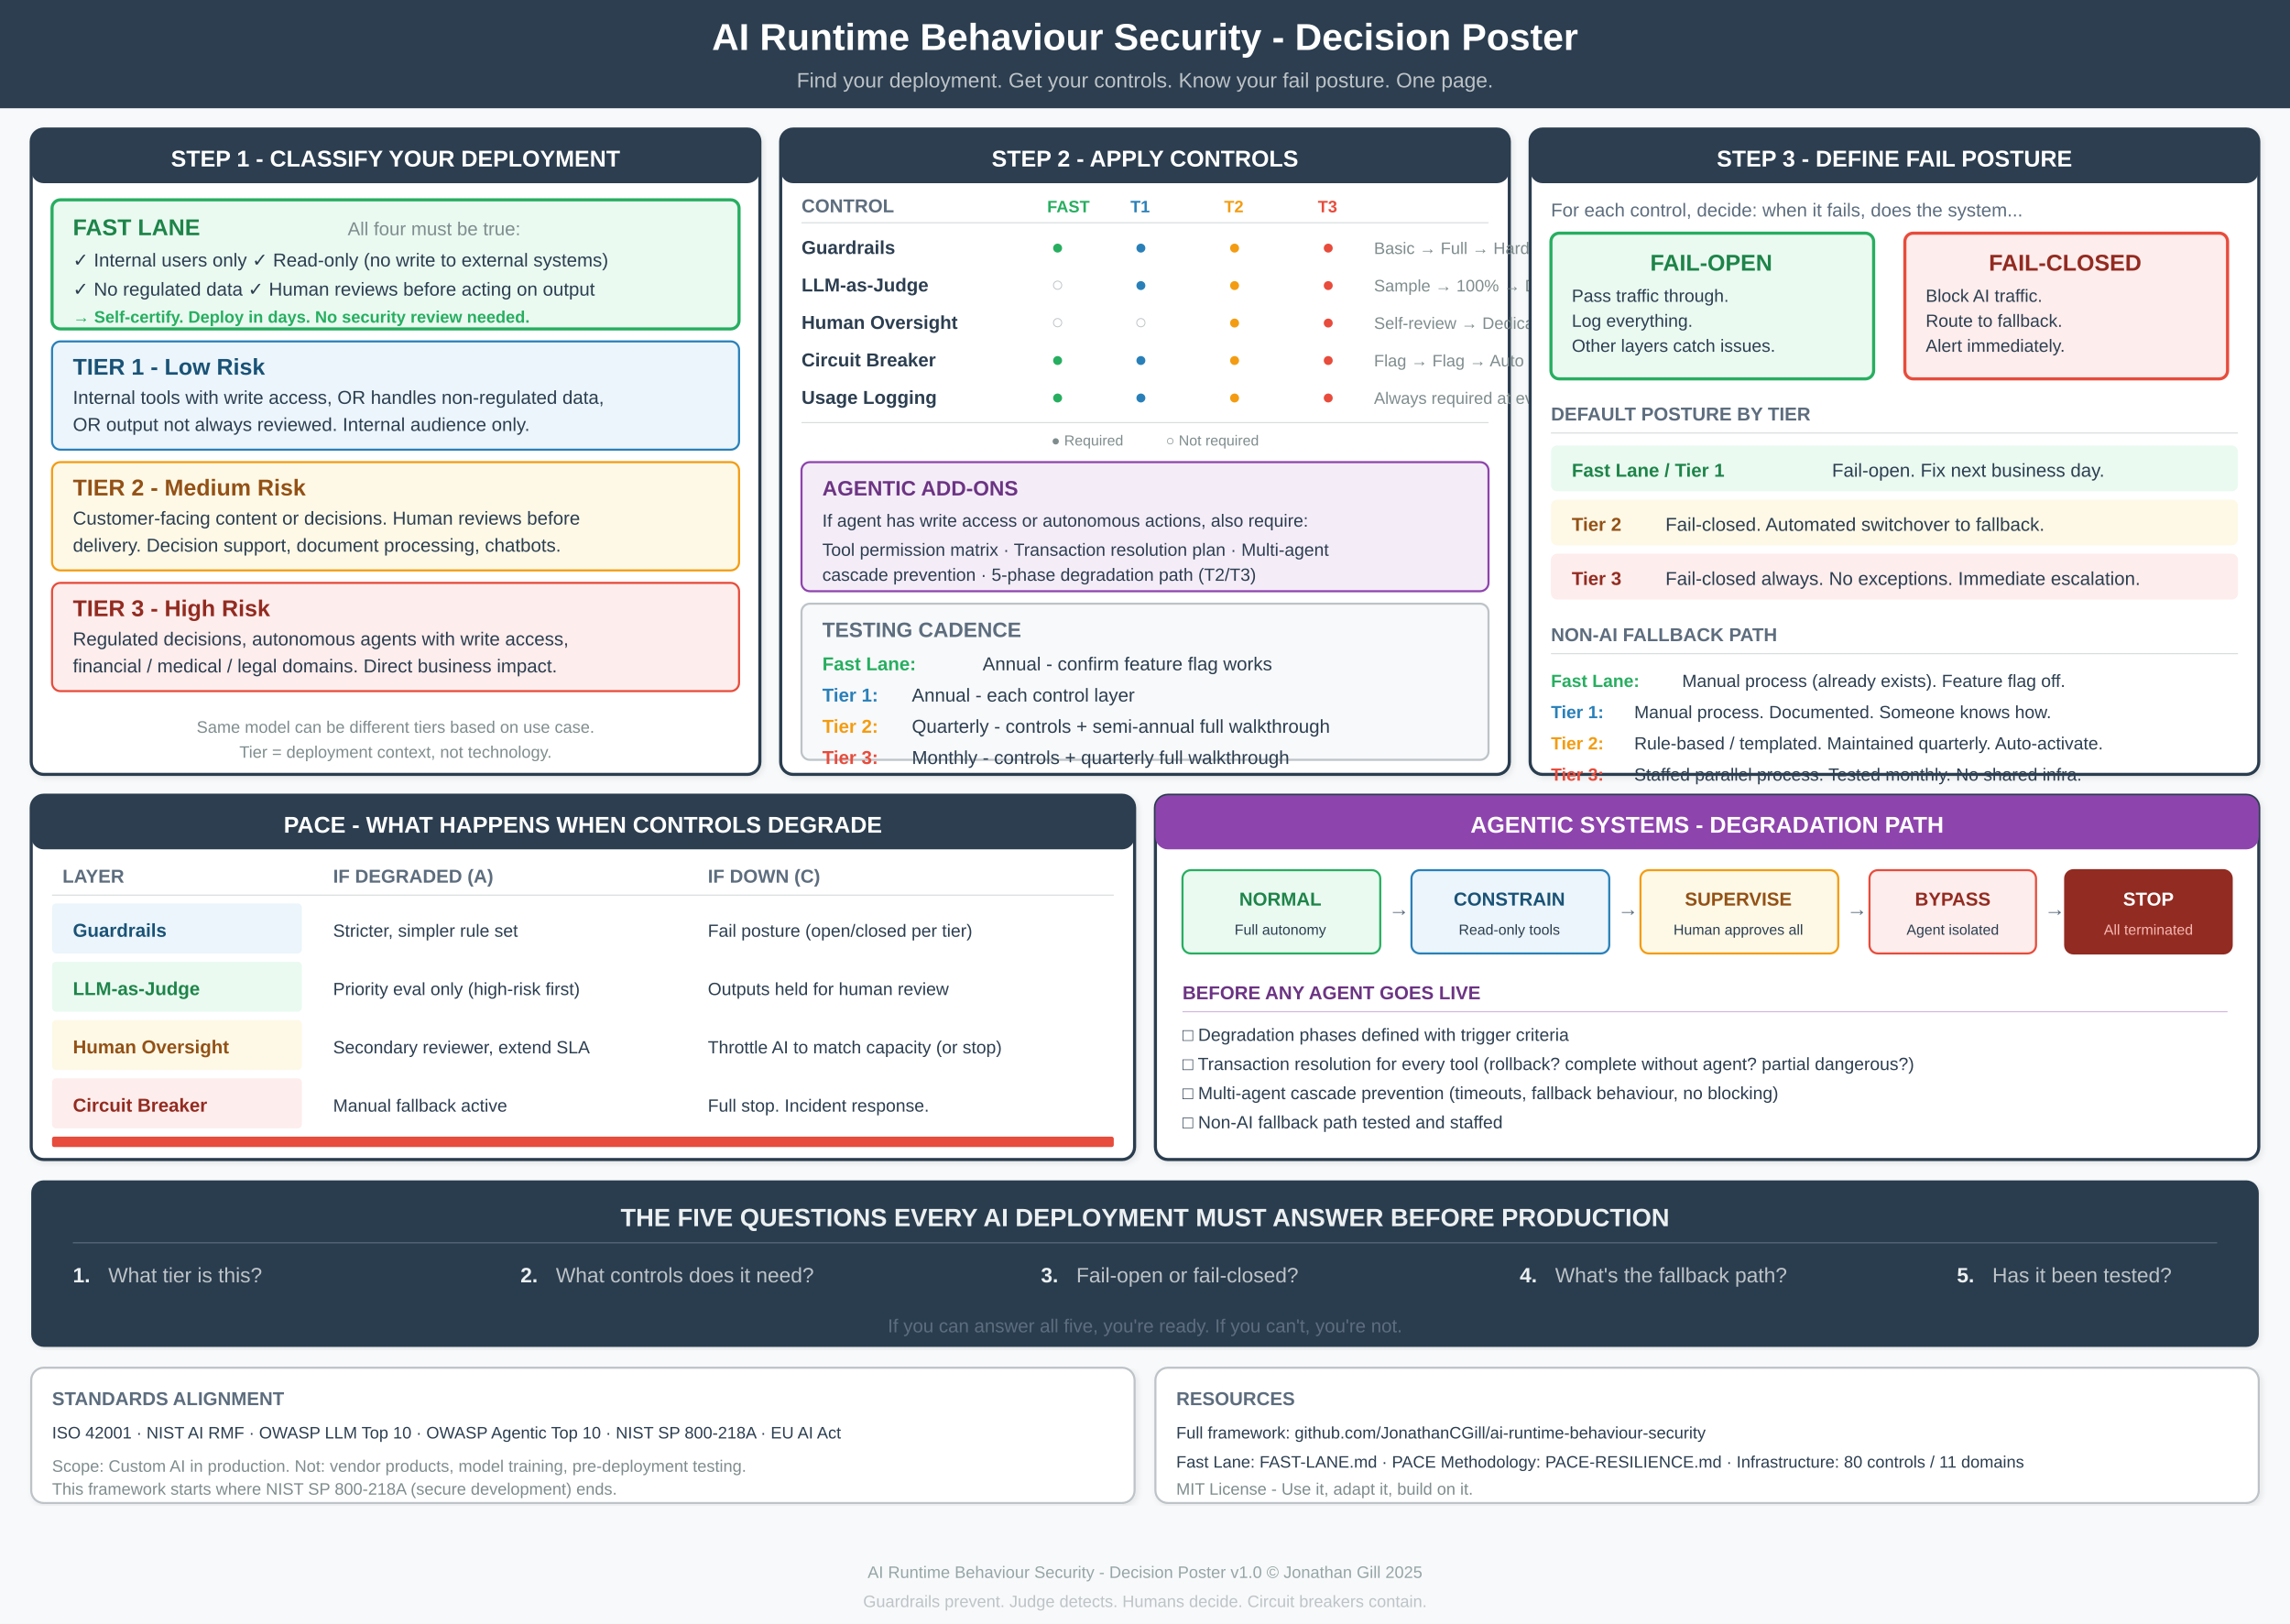
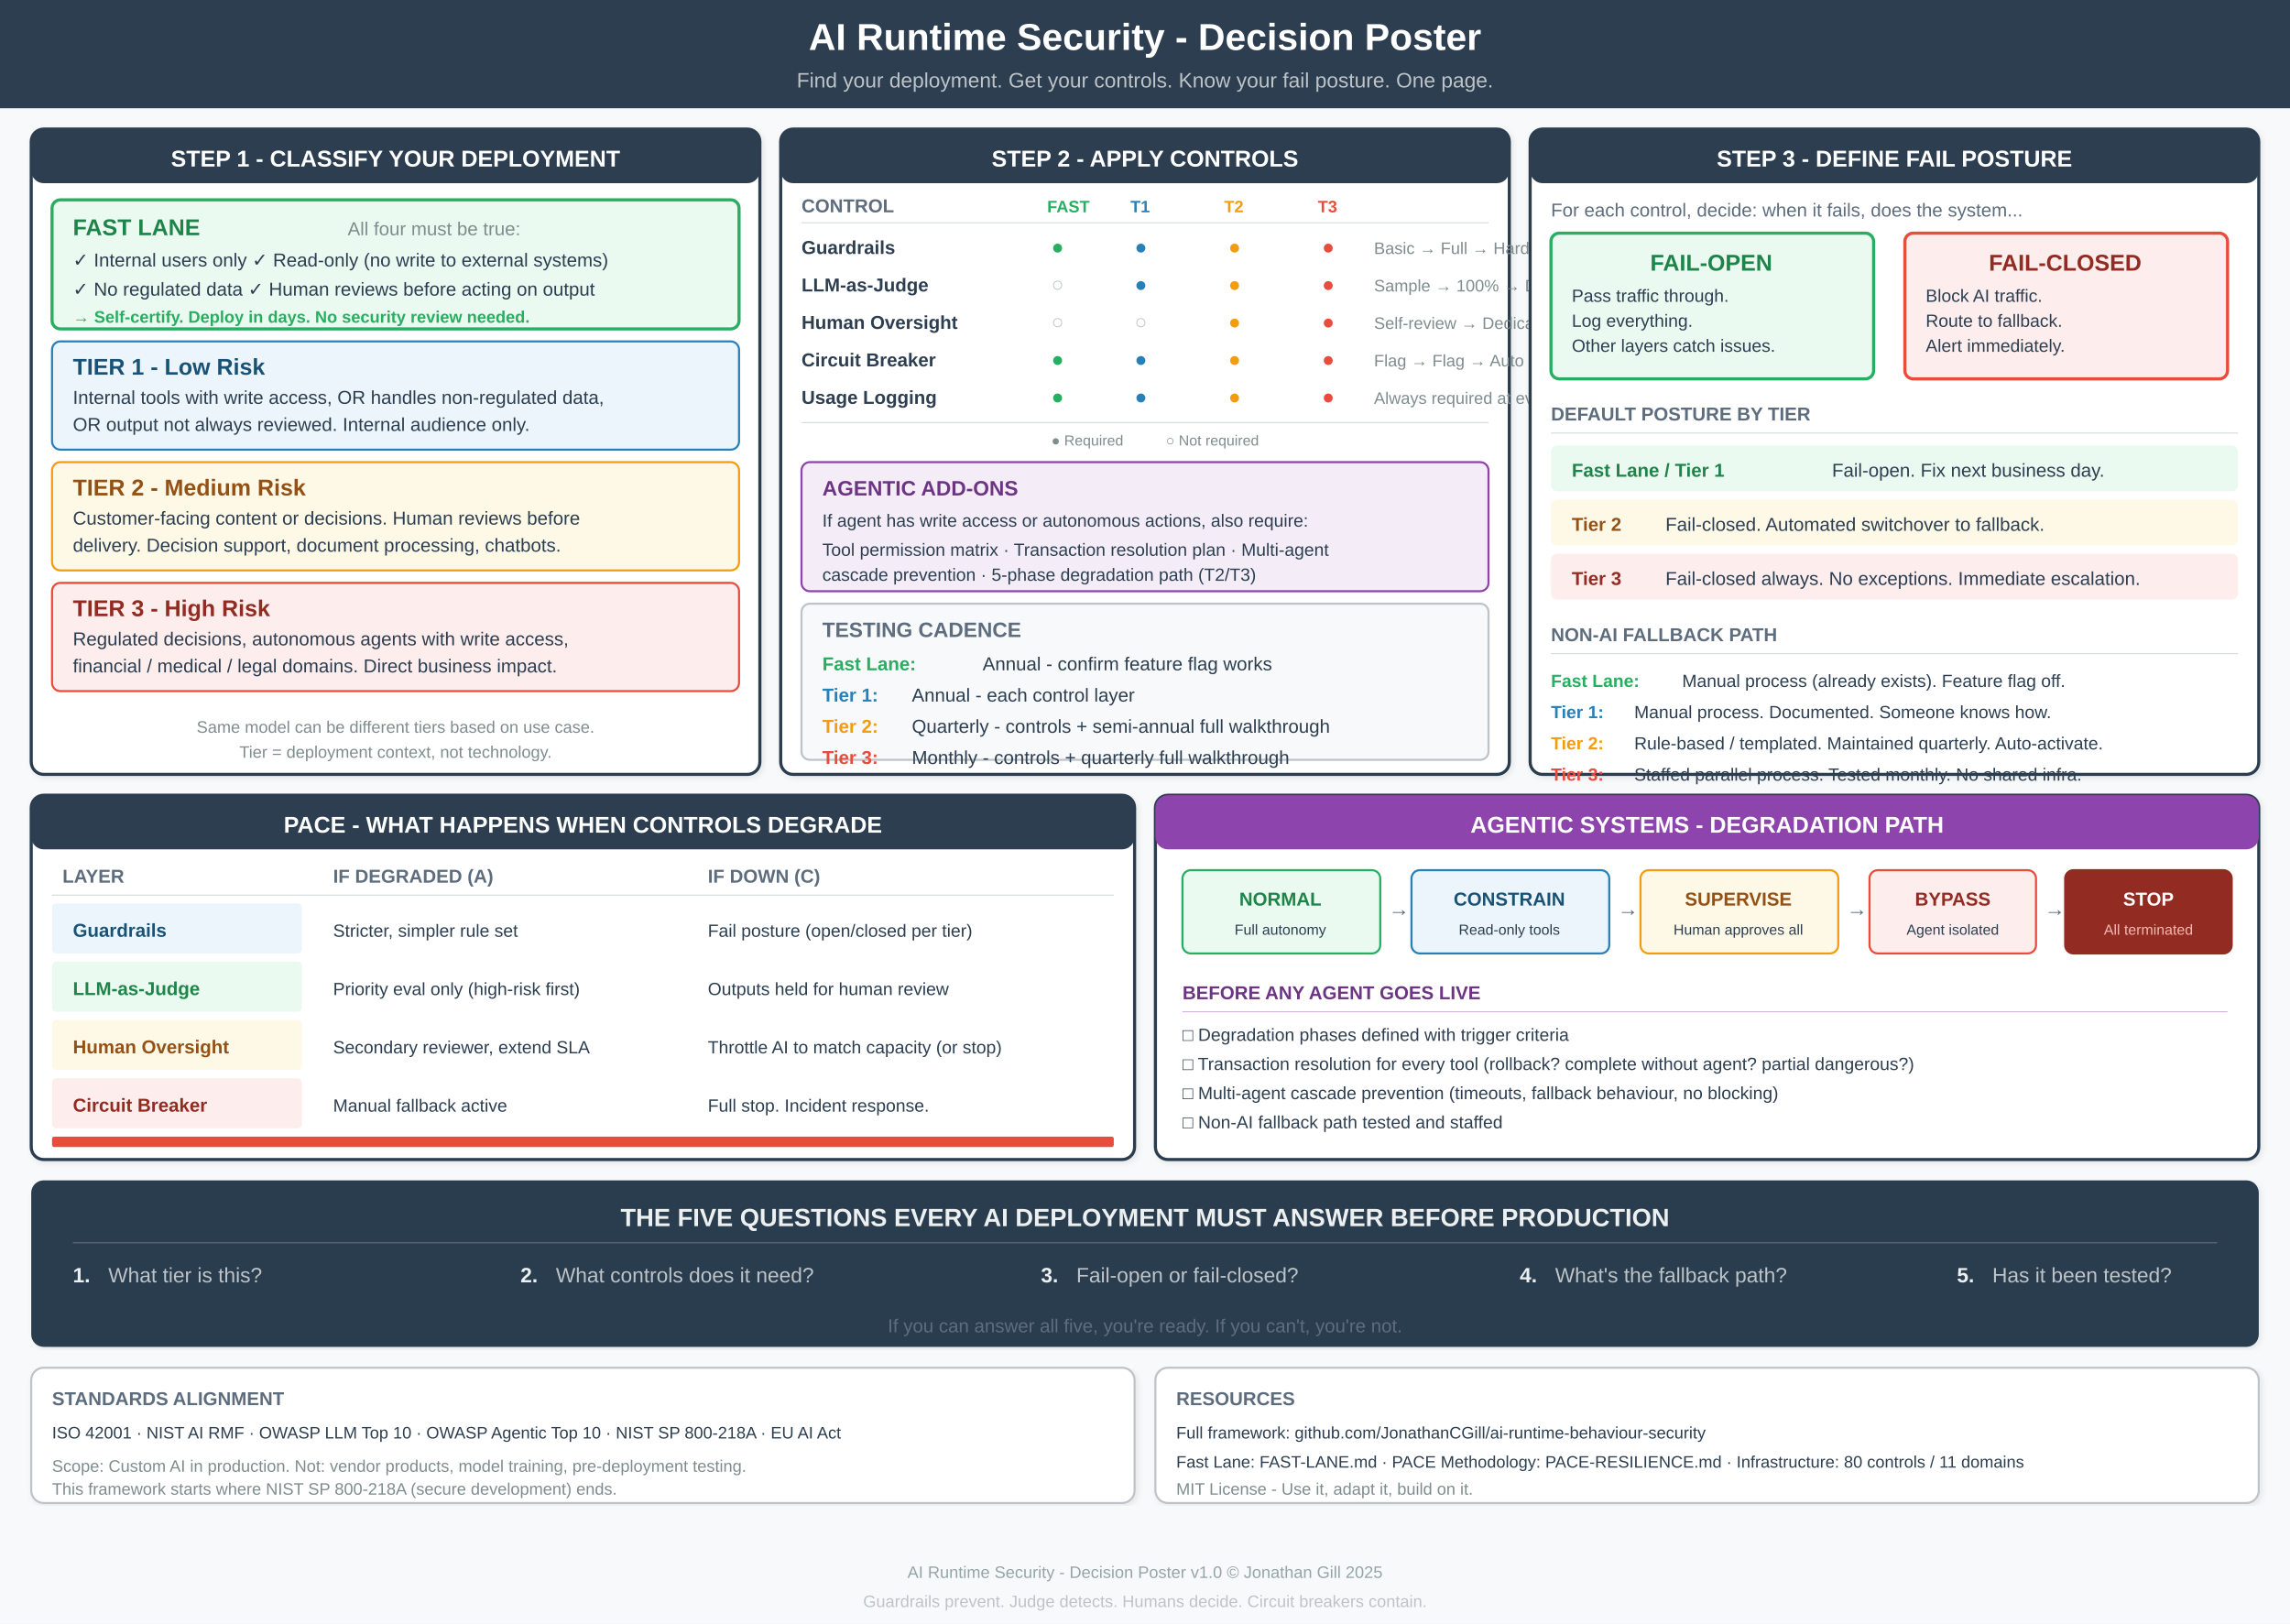
<svg xmlns="http://www.w3.org/2000/svg" width="1100" height="780" viewBox="0 0 1100 780" font-family="Arial, Helvetica, sans-serif">
  <defs>
    <filter id="shadow" x="-1%" y="-1%" width="102%" height="103%">
      <feDropShadow dx="1" dy="1" stdDeviation="1.5" flood-opacity="0.08" />
    </filter>
  </defs>
  <rect width="1100" height="780" fill="#f8f9fa" rx="0" />
  <rect x="0" y="0" width="1100" height="52" fill="#2c3e50" />
-   <text x="550" y="24" text-anchor="middle" font-size="18" font-weight="bold" fill="#fff">AI Runtime Behaviour Security - Decision Poster</text>
+   <text x="550" y="24" text-anchor="middle" font-size="18" font-weight="bold" fill="#fff">AI Runtime Security - Decision Poster</text>
  <text x="550" y="42" text-anchor="middle" font-size="10" fill="#bdc3c7">Find your deployment. Get your controls. Know your fail posture. One page.</text>
  <rect x="15" y="62" width="350" height="310" rx="6" fill="#fff" stroke="#2c3e50" stroke-width="1.5" filter="url(#shadow)" />
  <rect x="15" y="62" width="350" height="26" rx="6" fill="#2c3e50" />
  <text x="190" y="80" text-anchor="middle" font-size="11" font-weight="bold" fill="#fff">STEP 1 - CLASSIFY YOUR DEPLOYMENT</text>
  <rect x="25" y="96" width="330" height="62" rx="4" fill="#eafaf1" stroke="#27ae60" stroke-width="1.5" />
  <text x="35" y="113" font-size="11" font-weight="bold" fill="#1e8449">FAST LANE</text>
  <text x="167" y="113" font-size="9" fill="#7f8c8d">All four must be true:</text>
  <text x="35" y="128" font-size="9" fill="#2c3e50">✓ Internal users only   ✓ Read-only (no write to external systems)</text>
  <text x="35" y="142" font-size="9" fill="#2c3e50">✓ No regulated data      ✓ Human reviews before acting on output</text>
  <text x="35" y="155" font-size="8" fill="#27ae60" font-weight="bold">→ Self-certify. Deploy in days. No security review needed.</text>
  <rect x="25" y="164" width="330" height="52" rx="4" fill="#ebf5fb" stroke="#2980b9" stroke-width="1" />
  <text x="35" y="180" font-size="11" font-weight="bold" fill="#1a5276">TIER 1 - Low Risk</text>
  <text x="35" y="194" font-size="9" fill="#2c3e50">Internal tools with write access, OR handles non-regulated data,</text>
  <text x="35" y="207" font-size="9" fill="#2c3e50">OR output not always reviewed. Internal audience only.</text>
  <rect x="25" y="222" width="330" height="52" rx="4" fill="#fef9e7" stroke="#f39c12" stroke-width="1" />
  <text x="35" y="238" font-size="11" font-weight="bold" fill="#935116">TIER 2 - Medium Risk</text>
  <text x="35" y="252" font-size="9" fill="#2c3e50">Customer-facing content or decisions. Human reviews before</text>
  <text x="35" y="265" font-size="9" fill="#2c3e50">delivery. Decision support, document processing, chatbots.</text>
  <rect x="25" y="280" width="330" height="52" rx="4" fill="#fdedec" stroke="#e74c3c" stroke-width="1" />
  <text x="35" y="296" font-size="11" font-weight="bold" fill="#922b21">TIER 3 - High Risk</text>
  <text x="35" y="310" font-size="9" fill="#2c3e50">Regulated decisions, autonomous agents with write access,</text>
  <text x="35" y="323" font-size="9" fill="#2c3e50">financial / medical / legal domains. Direct business impact.</text>
  <text x="190" y="352" text-anchor="middle" font-size="8" fill="#7f8c8d">Same model can be different tiers based on use case.</text>
  <text x="190" y="364" text-anchor="middle" font-size="8" fill="#7f8c8d">Tier = deployment context, not technology.</text>
  <rect x="375" y="62" width="350" height="310" rx="6" fill="#fff" stroke="#2c3e50" stroke-width="1.5" filter="url(#shadow)" />
  <rect x="375" y="62" width="350" height="26" rx="6" fill="#2c3e50" />
  <text x="550" y="80" text-anchor="middle" font-size="11" font-weight="bold" fill="#fff">STEP 2 - APPLY CONTROLS</text>
  <text x="385" y="102" font-size="9" font-weight="bold" fill="#5d6d7e">CONTROL</text>
  <text x="503" y="102" font-size="8" font-weight="bold" fill="#27ae60">FAST</text>
  <text x="543" y="102" font-size="8" font-weight="bold" fill="#2980b9">T1</text>
  <text x="588" y="102" font-size="8" font-weight="bold" fill="#f39c12">T2</text>
  <text x="633" y="102" font-size="8" font-weight="bold" fill="#e74c3c">T3</text>
  <line x1="385" y1="107" x2="715" y2="107" stroke="#d5dbdb" stroke-width="0.5" />
  <text x="385" y="122" font-size="9" font-weight="bold" fill="#2c3e50">Guardrails</text>
  <text x="505" y="122" font-size="10" fill="#27ae60">●</text>
  <text x="545" y="122" font-size="10" fill="#2980b9">●</text>
  <text x="590" y="122" font-size="10" fill="#f39c12">●</text>
  <text x="635" y="122" font-size="10" fill="#e74c3c">●</text>
  <text x="660" y="122" font-size="8" fill="#7f8c8d">Basic → Full → Hardened</text>
  <text x="385" y="140" font-size="9" font-weight="bold" fill="#2c3e50">LLM-as-Judge</text>
  <text x="505" y="140" font-size="10" fill="#bdc3c7">○</text>
  <text x="545" y="140" font-size="10" fill="#2980b9">●</text>
  <text x="590" y="140" font-size="10" fill="#f39c12">●</text>
  <text x="635" y="140" font-size="10" fill="#e74c3c">●</text>
  <text x="660" y="140" font-size="8" fill="#7f8c8d">Sample → 100% → Dual-model</text>
  <text x="385" y="158" font-size="9" font-weight="bold" fill="#2c3e50">Human Oversight</text>
  <text x="505" y="158" font-size="10" fill="#bdc3c7">○</text>
  <text x="545" y="158" font-size="10" fill="#bdc3c7">○</text>
  <text x="590" y="158" font-size="10" fill="#f39c12">●</text>
  <text x="635" y="158" font-size="10" fill="#e74c3c">●</text>
  <text x="660" y="158" font-size="8" fill="#7f8c8d">Self-review → Dedicated → Expert</text>
  <text x="385" y="176" font-size="9" font-weight="bold" fill="#2c3e50">Circuit Breaker</text>
  <text x="505" y="176" font-size="10" fill="#27ae60">●</text>
  <text x="545" y="176" font-size="10" fill="#2980b9">●</text>
  <text x="590" y="176" font-size="10" fill="#f39c12">●</text>
  <text x="635" y="176" font-size="10" fill="#e74c3c">●</text>
  <text x="660" y="176" font-size="8" fill="#7f8c8d">Flag → Flag → Auto → Auto+staff</text>
  <text x="385" y="194" font-size="9" font-weight="bold" fill="#2c3e50">Usage Logging</text>
  <text x="505" y="194" font-size="10" fill="#27ae60">●</text>
  <text x="545" y="194" font-size="10" fill="#2980b9">●</text>
  <text x="590" y="194" font-size="10" fill="#f39c12">●</text>
  <text x="635" y="194" font-size="10" fill="#e74c3c">●</text>
  <text x="660" y="194" font-size="8" fill="#7f8c8d">Always required at every tier</text>
  <line x1="385" y1="203" x2="715" y2="203" stroke="#d5dbdb" stroke-width="0.5" />
  <text x="505" y="214" font-size="7" fill="#7f8c8d">● Required</text>
  <text x="560" y="214" font-size="7" fill="#7f8c8d">○ Not required</text>
  <rect x="385" y="222" width="330" height="62" rx="4" fill="#f4ecf7" stroke="#8e44ad" stroke-width="1" />
  <text x="395" y="238" font-size="10" font-weight="bold" fill="#6c3483">AGENTIC ADD-ONS</text>
  <text x="395" y="253" font-size="8.5" fill="#2c3e50">If agent has write access or autonomous actions, also require:</text>
  <text x="395" y="267" font-size="8.5" fill="#2c3e50">Tool permission matrix · Transaction resolution plan · Multi-agent</text>
  <text x="395" y="279" font-size="8.5" fill="#2c3e50">cascade prevention · 5-phase degradation path (T2/T3)</text>
  <rect x="385" y="290" width="330" height="75" rx="4" fill="#f8f9fa" stroke="#bdc3c7" stroke-width="1" />
  <text x="395" y="306" font-size="10" font-weight="bold" fill="#5d6d7e">TESTING CADENCE</text>
  <text x="395" y="322" font-size="9" fill="#27ae60" font-weight="bold">Fast Lane:</text>
  <text x="472" y="322" font-size="9" fill="#2c3e50">Annual - confirm feature flag works</text>
  <text x="395" y="337" font-size="9" fill="#2980b9" font-weight="bold">Tier 1:</text>
  <text x="438" y="337" font-size="9" fill="#2c3e50">Annual - each control layer</text>
  <text x="395" y="352" font-size="9" fill="#f39c12" font-weight="bold">Tier 2:</text>
  <text x="438" y="352" font-size="9" fill="#2c3e50">Quarterly - controls + semi-annual full walkthrough</text>
  <text x="395" y="367" font-size="9" fill="#e74c3c" font-weight="bold">Tier 3:</text>
  <text x="438" y="367" font-size="9" fill="#2c3e50">Monthly - controls + quarterly full walkthrough</text>
  <rect x="735" y="62" width="350" height="310" rx="6" fill="#fff" stroke="#2c3e50" stroke-width="1.5" filter="url(#shadow)" />
  <rect x="735" y="62" width="350" height="26" rx="6" fill="#2c3e50" />
  <text x="910" y="80" text-anchor="middle" font-size="11" font-weight="bold" fill="#fff">STEP 3 - DEFINE FAIL POSTURE</text>
  <text x="745" y="104" font-size="9" fill="#5d6d7e">For each control, decide: when it fails, does the system...</text>
  <rect x="745" y="112" width="155" height="70" rx="4" fill="#eafaf1" stroke="#27ae60" stroke-width="1.5" />
  <text x="822" y="130" text-anchor="middle" font-size="11" font-weight="bold" fill="#1e8449">FAIL-OPEN</text>
  <text x="755" y="145" font-size="8.5" fill="#2c3e50">Pass traffic through.</text>
  <text x="755" y="157" font-size="8.5" fill="#2c3e50">Log everything.</text>
  <text x="755" y="169" font-size="8.5" fill="#2c3e50">Other layers catch issues.</text>
  <rect x="915" y="112" width="155" height="70" rx="4" fill="#fdedec" stroke="#e74c3c" stroke-width="1.5" />
  <text x="992" y="130" text-anchor="middle" font-size="11" font-weight="bold" fill="#922b21">FAIL-CLOSED</text>
  <text x="925" y="145" font-size="8.5" fill="#2c3e50">Block AI traffic.</text>
  <text x="925" y="157" font-size="8.5" fill="#2c3e50">Route to fallback.</text>
  <text x="925" y="169" font-size="8.5" fill="#2c3e50">Alert immediately.</text>
  <text x="745" y="202" font-size="9" font-weight="bold" fill="#5d6d7e">DEFAULT POSTURE BY TIER</text>
  <line x1="745" y1="208" x2="1075" y2="208" stroke="#d5dbdb" stroke-width="0.5" />
  <rect x="745" y="214" width="330" height="22" rx="3" fill="#eafaf1" />
  <text x="755" y="229" font-size="9" fill="#1e8449" font-weight="bold">Fast Lane / Tier 1</text>
  <text x="880" y="229" font-size="9" fill="#2c3e50">Fail-open. Fix next business day.</text>
  <rect x="745" y="240" width="330" height="22" rx="3" fill="#fef9e7" />
  <text x="755" y="255" font-size="9" fill="#935116" font-weight="bold">Tier 2</text>
  <text x="800" y="255" font-size="9" fill="#2c3e50">Fail-closed. Automated switchover to fallback.</text>
  <rect x="745" y="266" width="330" height="22" rx="3" fill="#fdedec" />
  <text x="755" y="281" font-size="9" fill="#922b21" font-weight="bold">Tier 3</text>
  <text x="800" y="281" font-size="9" fill="#2c3e50">Fail-closed always. No exceptions. Immediate escalation.</text>
  <text x="745" y="308" font-size="9" font-weight="bold" fill="#5d6d7e">NON-AI FALLBACK PATH</text>
  <line x1="745" y1="314" x2="1075" y2="314" stroke="#d5dbdb" stroke-width="0.5" />
  <text x="745" y="330" font-size="8.5" fill="#27ae60" font-weight="bold">Fast Lane:</text>
  <text x="808" y="330" font-size="8.5" fill="#2c3e50">Manual process (already exists). Feature flag off.</text>
  <text x="745" y="345" font-size="8.5" fill="#2980b9" font-weight="bold">Tier 1:</text>
  <text x="785" y="345" font-size="8.5" fill="#2c3e50">Manual process. Documented. Someone knows how.</text>
  <text x="745" y="360" font-size="8.5" fill="#f39c12" font-weight="bold">Tier 2:</text>
  <text x="785" y="360" font-size="8.5" fill="#2c3e50">Rule-based / templated. Maintained quarterly. Auto-activate.</text>
  <text x="745" y="375" font-size="8.5" fill="#e74c3c" font-weight="bold">Tier 3:</text>
  <text x="785" y="375" font-size="8.5" fill="#2c3e50">Staffed parallel process. Tested monthly. No shared infra.</text>
  <rect x="15" y="382" width="530" height="175" rx="6" fill="#fff" stroke="#2c3e50" stroke-width="1.5" filter="url(#shadow)" />
  <rect x="15" y="382" width="530" height="26" rx="6" fill="#2c3e50" />
  <text x="280" y="400" text-anchor="middle" font-size="11" font-weight="bold" fill="#fff">PACE - WHAT HAPPENS WHEN CONTROLS DEGRADE</text>
  <text x="30" y="424" font-size="9" font-weight="bold" fill="#5d6d7e">LAYER</text>
  <text x="160" y="424" font-size="9" font-weight="bold" fill="#5d6d7e">IF DEGRADED (A)</text>
  <text x="340" y="424" font-size="9" font-weight="bold" fill="#5d6d7e">IF DOWN (C)</text>
  <line x1="25" y1="430" x2="535" y2="430" stroke="#d5dbdb" stroke-width="0.5" />
  <rect x="25" y="434" width="120" height="24" rx="2" fill="#ebf5fb" />
  <text x="35" y="450" font-size="9" font-weight="bold" fill="#1a5276">Guardrails</text>
  <text x="160" y="450" font-size="8.5" fill="#2c3e50">Stricter, simpler rule set</text>
  <text x="340" y="450" font-size="8.5" fill="#2c3e50">Fail posture (open/closed per tier)</text>
  <rect x="25" y="462" width="120" height="24" rx="2" fill="#eafaf1" />
  <text x="35" y="478" font-size="9" font-weight="bold" fill="#1e8449">LLM-as-Judge</text>
  <text x="160" y="478" font-size="8.5" fill="#2c3e50">Priority eval only (high-risk first)</text>
  <text x="340" y="478" font-size="8.5" fill="#2c3e50">Outputs held for human review</text>
  <rect x="25" y="490" width="120" height="24" rx="2" fill="#fef9e7" />
  <text x="35" y="506" font-size="9" font-weight="bold" fill="#935116">Human Oversight</text>
  <text x="160" y="506" font-size="8.5" fill="#2c3e50">Secondary reviewer, extend SLA</text>
  <text x="340" y="506" font-size="8.5" fill="#2c3e50">Throttle AI to match capacity (or stop)</text>
  <rect x="25" y="518" width="120" height="24" rx="2" fill="#fdedec" />
  <text x="35" y="534" font-size="9" font-weight="bold" fill="#922b21">Circuit Breaker</text>
  <text x="160" y="534" font-size="8.5" fill="#2c3e50">Manual fallback active</text>
  <text x="340" y="534" font-size="8.5" fill="#2c3e50">Full stop. Incident response.</text>
  <rect x="25" y="546" width="510" height="5" rx="1" fill="#e74c3c" />
  <rect x="555" y="382" width="530" height="175" rx="6" fill="#fff" stroke="#2c3e50" stroke-width="1.5" filter="url(#shadow)" />
  <rect x="555" y="382" width="530" height="26" rx="6" fill="#8e44ad" />
  <text x="820" y="400" text-anchor="middle" font-size="11" font-weight="bold" fill="#fff">AGENTIC SYSTEMS - DEGRADATION PATH</text>
  <rect x="568" y="418" width="95" height="40" rx="4" fill="#eafaf1" stroke="#27ae60" stroke-width="1" />
  <text x="615" y="435" text-anchor="middle" font-size="9" font-weight="bold" fill="#1e8449">NORMAL</text>
  <text x="615" y="449" text-anchor="middle" font-size="7" fill="#2c3e50">Full autonomy</text>
  <text x="667" y="440" font-size="10" fill="#5d6d7e">→</text>
  <rect x="678" y="418" width="95" height="40" rx="4" fill="#ebf5fb" stroke="#2980b9" stroke-width="1" />
  <text x="725" y="435" text-anchor="middle" font-size="9" font-weight="bold" fill="#1a5276">CONSTRAIN</text>
  <text x="725" y="449" text-anchor="middle" font-size="7" fill="#2c3e50">Read-only tools</text>
  <text x="777" y="440" font-size="10" fill="#5d6d7e">→</text>
  <rect x="788" y="418" width="95" height="40" rx="4" fill="#fef9e7" stroke="#f39c12" stroke-width="1" />
  <text x="835" y="435" text-anchor="middle" font-size="9" font-weight="bold" fill="#935116">SUPERVISE</text>
  <text x="835" y="449" text-anchor="middle" font-size="7" fill="#2c3e50">Human approves all</text>
  <text x="887" y="440" font-size="10" fill="#5d6d7e">→</text>
  <rect x="898" y="418" width="80" height="40" rx="4" fill="#fdedec" stroke="#e74c3c" stroke-width="1" />
  <text x="938" y="435" text-anchor="middle" font-size="9" font-weight="bold" fill="#922b21">BYPASS</text>
  <text x="938" y="449" text-anchor="middle" font-size="7" fill="#2c3e50">Agent isolated</text>
  <text x="982" y="440" font-size="10" fill="#5d6d7e">→</text>
  <rect x="992" y="418" width="80" height="40" rx="4" fill="#922b21" stroke="#922b21" stroke-width="1" />
  <text x="1032" y="435" text-anchor="middle" font-size="9" font-weight="bold" fill="#fff">STOP</text>
  <text x="1032" y="449" text-anchor="middle" font-size="7" fill="#f5b7b1">All terminated</text>
  <text x="568" y="480" font-size="9" font-weight="bold" fill="#6c3483">BEFORE ANY AGENT GOES LIVE</text>
  <line x1="568" y1="486" x2="1070" y2="486" stroke="#d2b4de" stroke-width="0.5" />
  <text x="568" y="500" font-size="8.5" fill="#2c3e50">□ Degradation phases defined with trigger criteria</text>
  <text x="568" y="514" font-size="8.5" fill="#2c3e50">□ Transaction resolution for every tool (rollback? complete without agent? partial dangerous?)</text>
  <text x="568" y="528" font-size="8.5" fill="#2c3e50">□ Multi-agent cascade prevention (timeouts, fallback behaviour, no blocking)</text>
  <text x="568" y="542" font-size="8.5" fill="#2c3e50">□ Non-AI fallback path tested and staffed</text>
  <rect x="15" y="567" width="1070" height="80" rx="6" fill="#2c3e50" filter="url(#shadow)" />
  <text x="550" y="589" text-anchor="middle" font-size="12" font-weight="bold" fill="#ecf0f1">THE FIVE QUESTIONS EVERY AI DEPLOYMENT MUST ANSWER BEFORE PRODUCTION</text>
  <line x1="35" y1="597" x2="1065" y2="597" stroke="#5d6d7e" stroke-width="0.5" />
  <text x="35" y="616" font-size="10" fill="#ecf0f1" font-weight="bold">1.</text>
  <text x="52" y="616" font-size="10" fill="#bdc3c7">What tier is this?</text>
  <text x="250" y="616" font-size="10" fill="#ecf0f1" font-weight="bold">2.</text>
  <text x="267" y="616" font-size="10" fill="#bdc3c7">What controls does it need?</text>
  <text x="500" y="616" font-size="10" fill="#ecf0f1" font-weight="bold">3.</text>
  <text x="517" y="616" font-size="10" fill="#bdc3c7">Fail-open or fail-closed?</text>
  <text x="730" y="616" font-size="10" fill="#ecf0f1" font-weight="bold">4.</text>
  <text x="747" y="616" font-size="10" fill="#bdc3c7">What's the fallback path?</text>
  <text x="940" y="616" font-size="10" fill="#ecf0f1" font-weight="bold">5.</text>
  <text x="957" y="616" font-size="10" fill="#bdc3c7">Has it been tested?</text>
  <text x="550" y="640" text-anchor="middle" font-size="9" fill="#5d6d7e">If you can answer all five, you're ready. If you can't, you're not.</text>
  <rect x="15" y="657" width="530" height="65" rx="6" fill="#fff" stroke="#bdc3c7" stroke-width="1" filter="url(#shadow)" />
  <text x="25" y="675" font-size="9" font-weight="bold" fill="#5d6d7e">STANDARDS ALIGNMENT</text>
  <text x="25" y="691" font-size="8" fill="#2c3e50">ISO 42001 · NIST AI RMF · OWASP LLM Top 10 · OWASP Agentic Top 10 · NIST SP 800-218A · EU AI Act</text>
  <text x="25" y="707" font-size="8" fill="#7f8c8d">Scope: Custom AI in production. Not: vendor products, model training, pre-deployment testing.</text>
  <text x="25" y="718" font-size="8" fill="#7f8c8d">This framework starts where NIST SP 800-218A (secure development) ends.</text>
  <rect x="555" y="657" width="530" height="65" rx="6" fill="#fff" stroke="#bdc3c7" stroke-width="1" filter="url(#shadow)" />
  <text x="565" y="675" font-size="9" font-weight="bold" fill="#5d6d7e">RESOURCES</text>
  <text x="565" y="691" font-size="8" fill="#2c3e50">Full framework: github.com/JonathanCGill/ai-runtime-behaviour-security</text>
  <text x="565" y="705" font-size="8" fill="#2c3e50">Fast Lane: FAST-LANE.md · PACE Methodology: PACE-RESILIENCE.md · Infrastructure: 80 controls / 11 domains</text>
  <text x="565" y="718" font-size="8" fill="#7f8c8d">MIT License - Use it, adapt it, build on it.</text>
-   <text x="550" y="758" text-anchor="middle" font-size="8" fill="#95a5a6">AI Runtime Behaviour Security - Decision Poster v1.0 © Jonathan Gill 2025</text>
+   <text x="550" y="758" text-anchor="middle" font-size="8" fill="#95a5a6">AI Runtime Security - Decision Poster v1.0 © Jonathan Gill 2025</text>
  <text x="550" y="772" text-anchor="middle" font-size="8" fill="#bdc3c7">Guardrails prevent. Judge detects. Humans decide. Circuit breakers contain.</text>
</svg>
